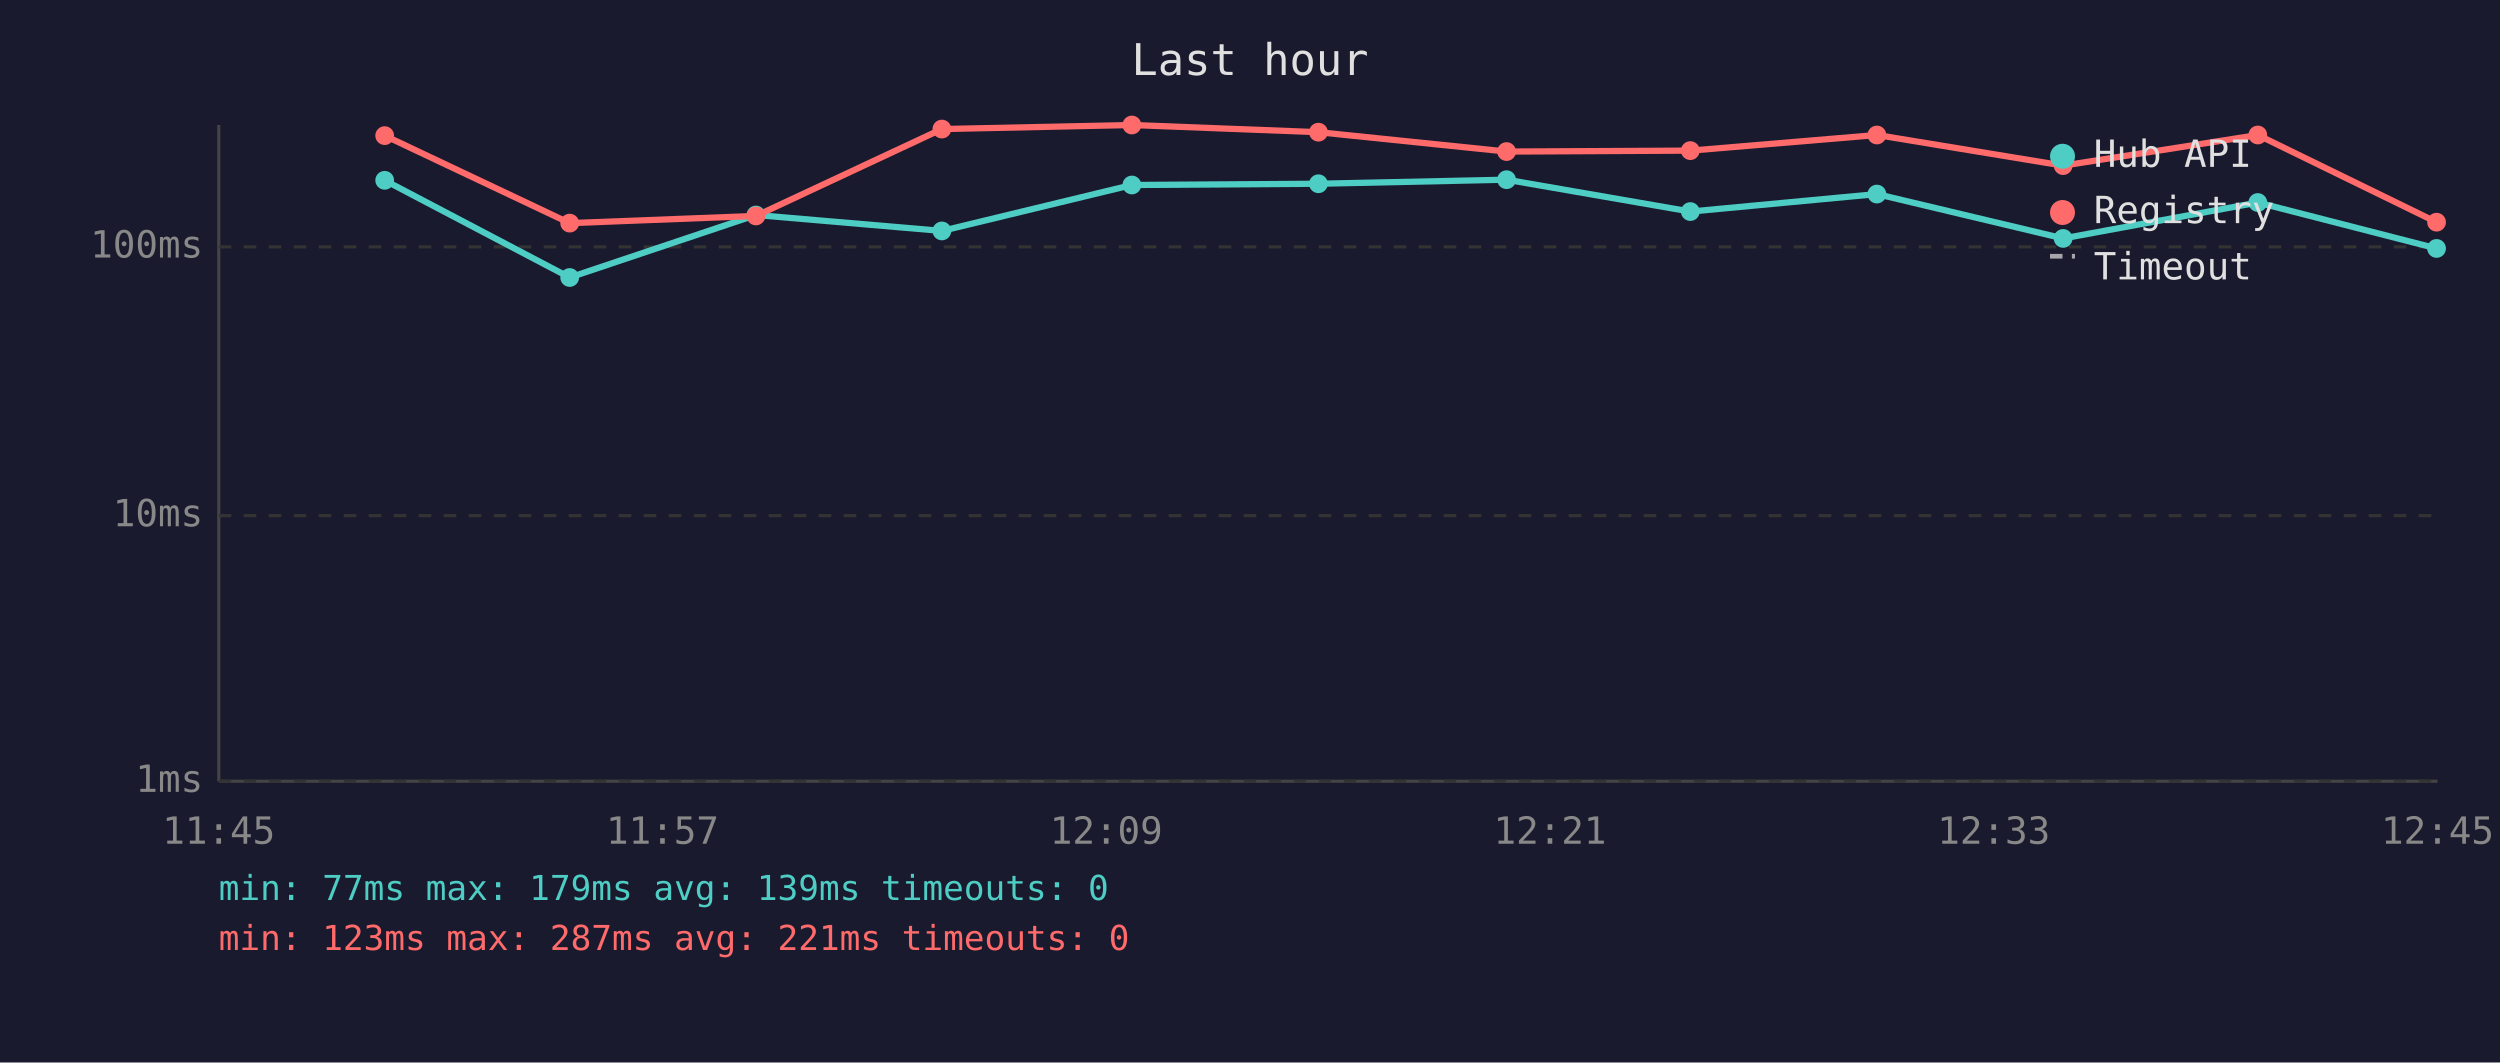
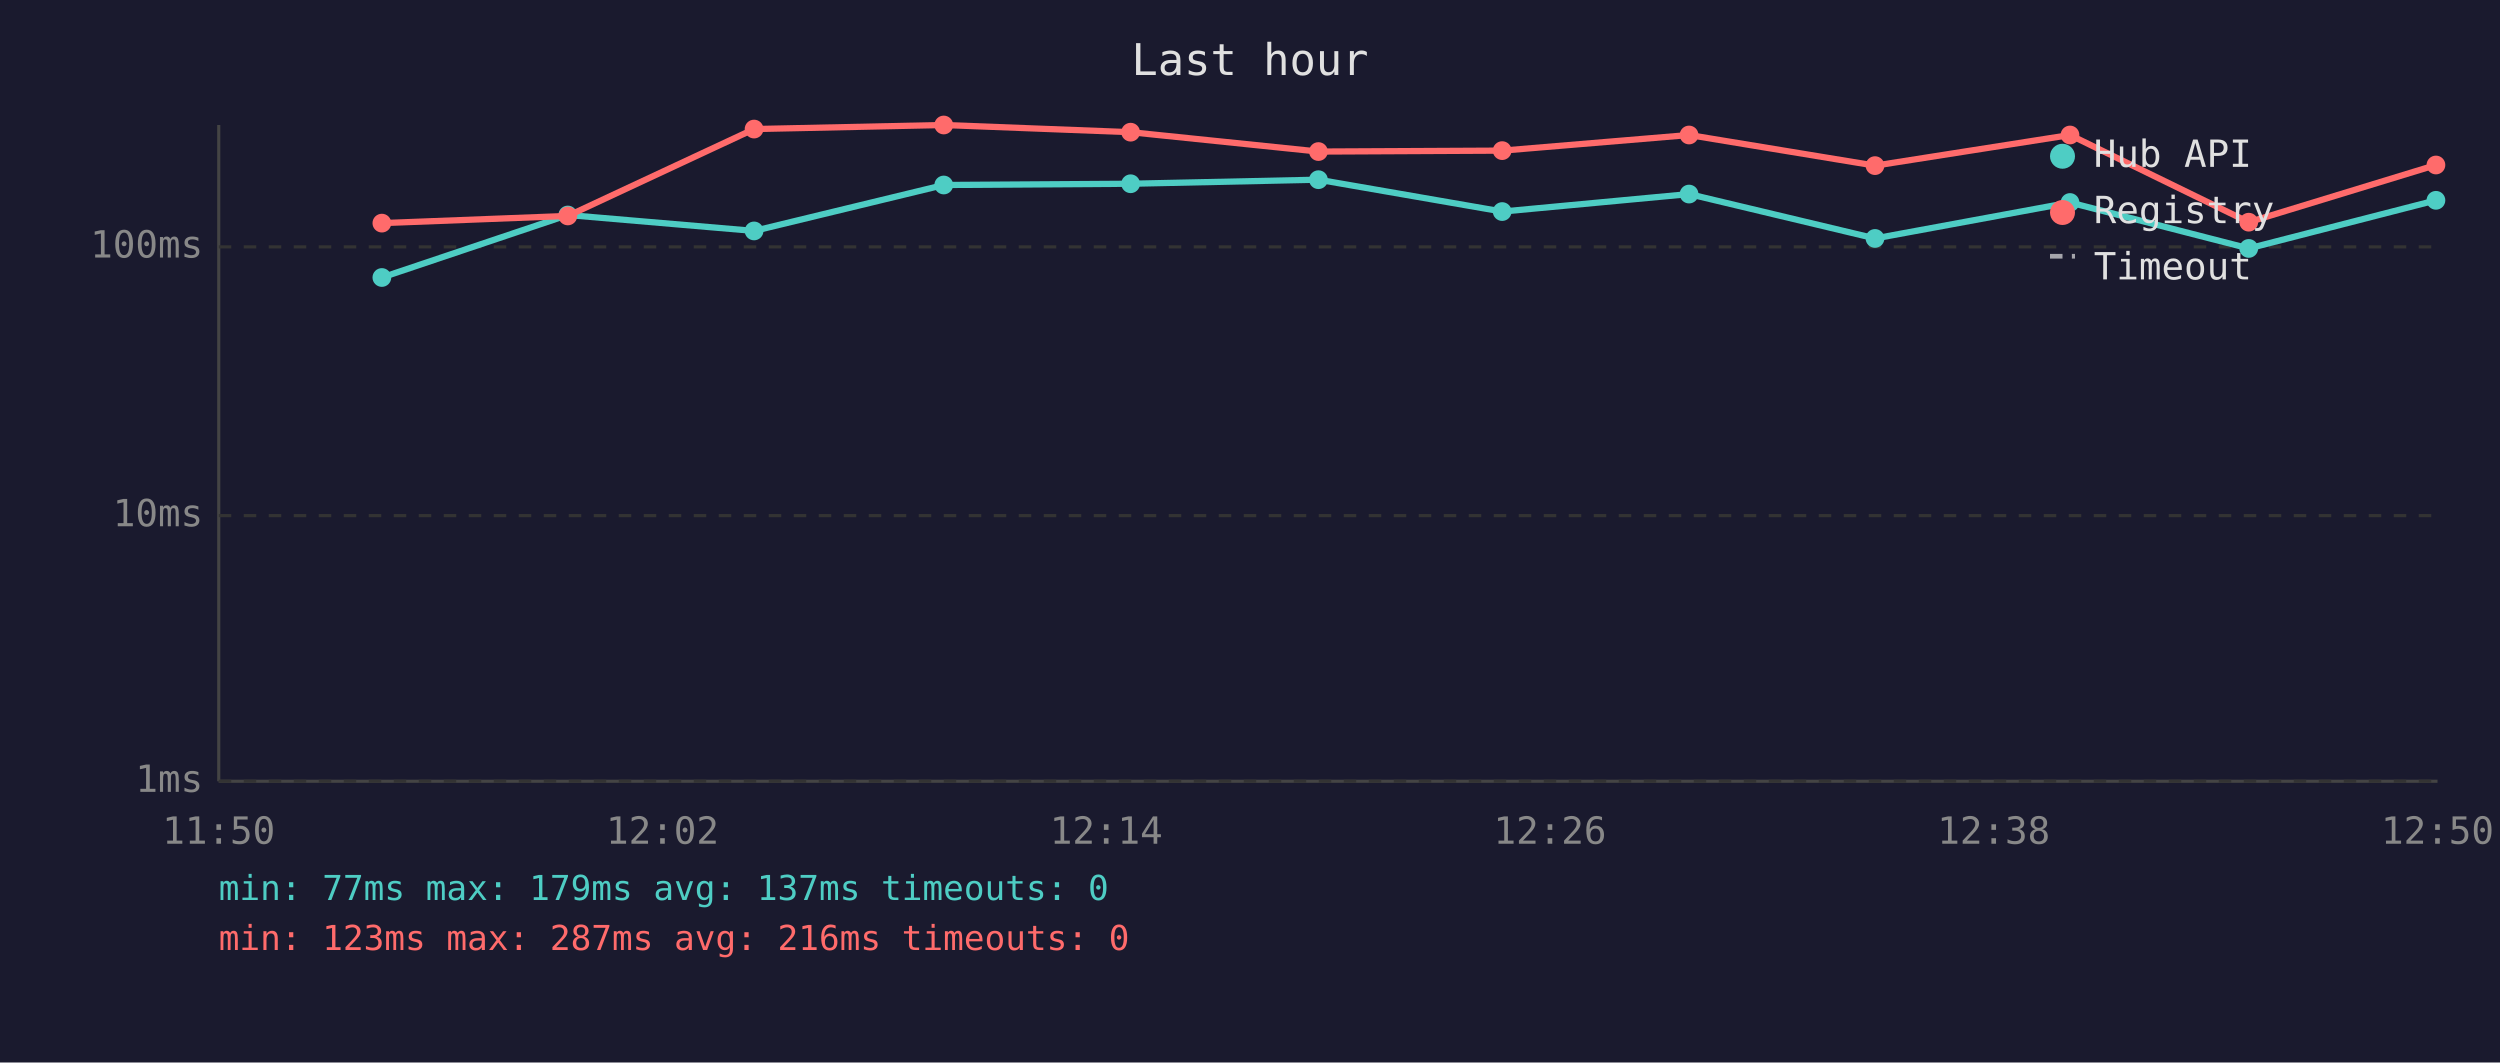
<svg xmlns="http://www.w3.org/2000/svg" viewBox="0 0 800 340" font-family="monospace" font-size="12">
  <rect width="800" height="340" fill="#1a1a2e" />
  <text x="400" y="24" fill="#e0e0e0" font-size="14" text-anchor="middle">Last hour</text>
  <line x1="70" y1="40" x2="70" y2="250" stroke="#444" stroke-width="1" />
  <line x1="70" y1="250" x2="780" y2="250" stroke="#444" stroke-width="1" />
  <line x1="70" y1="250" x2="780" y2="250" stroke="#333" stroke-width="1" stroke-dasharray="4" />
  <text x="65" y="250" fill="#888" text-anchor="end" dominant-baseline="middle">1ms</text>
  <line x1="70" y1="165" x2="780" y2="165" stroke="#333" stroke-width="1" stroke-dasharray="4" />
  <text x="65" y="165" fill="#888" text-anchor="end" dominant-baseline="middle">10ms</text>
  <line x1="70" y1="79" x2="780" y2="79" stroke="#333" stroke-width="1" stroke-dasharray="4" />
  <text x="65" y="79" fill="#888" text-anchor="end" dominant-baseline="middle">100ms</text>
-   <text x="70" y="270" fill="#888" text-anchor="middle">11:45</text>
-   <text x="212" y="270" fill="#888" text-anchor="middle">11:57</text>
-   <text x="354" y="270" fill="#888" text-anchor="middle">12:09</text>
-   <text x="496" y="270" fill="#888" text-anchor="middle">12:21</text>
-   <text x="638" y="270" fill="#888" text-anchor="middle">12:33</text>
-   <text x="780" y="270" fill="#888" text-anchor="middle">12:45</text>
-   <polyline points="123.1,57.7 182.3,88.8 241.9,68.8 301.4,73.9 362.2,59.2 421.9,58.8 482.1,57.5 540.9,67.7 600.6,62.1 660.2,76.3 722.5,64.8 779.7,79.5" fill="none" stroke="#4ecdc4" stroke-width="2" opacity="1" />
-   <circle cx="123.1" cy="57.7" r="3" fill="#4ecdc4" />
-   <circle cx="182.3" cy="88.8" r="3" fill="#4ecdc4" />
-   <circle cx="241.9" cy="68.8" r="3" fill="#4ecdc4" />
-   <circle cx="301.4" cy="73.9" r="3" fill="#4ecdc4" />
-   <circle cx="362.2" cy="59.2" r="3" fill="#4ecdc4" />
-   <circle cx="421.9" cy="58.8" r="3" fill="#4ecdc4" />
-   <circle cx="482.1" cy="57.5" r="3" fill="#4ecdc4" />
-   <circle cx="540.9" cy="67.7" r="3" fill="#4ecdc4" />
-   <circle cx="600.6" cy="62.1" r="3" fill="#4ecdc4" />
-   <circle cx="660.2" cy="76.3" r="3" fill="#4ecdc4" />
-   <circle cx="722.5" cy="64.8" r="3" fill="#4ecdc4" />
-   <circle cx="779.7" cy="79.5" r="3" fill="#4ecdc4" />
-   <polyline points="123.1,43.4 182.3,71.4 241.9,69.1 301.4,41.3 362.2,40.0 421.9,42.3 482.1,48.5 540.9,48.2 600.6,43.2 660.2,53.0 722.5,43.2 779.7,71.1" fill="none" stroke="#ff6b6b" stroke-width="2" opacity="1" />
-   <circle cx="123.1" cy="43.4" r="3" fill="#ff6b6b" />
-   <circle cx="182.3" cy="71.4" r="3" fill="#ff6b6b" />
-   <circle cx="241.9" cy="69.1" r="3" fill="#ff6b6b" />
-   <circle cx="301.4" cy="41.3" r="3" fill="#ff6b6b" />
-   <circle cx="362.2" cy="40.0" r="3" fill="#ff6b6b" />
-   <circle cx="421.9" cy="42.3" r="3" fill="#ff6b6b" />
-   <circle cx="482.1" cy="48.5" r="3" fill="#ff6b6b" />
-   <circle cx="540.9" cy="48.2" r="3" fill="#ff6b6b" />
-   <circle cx="600.6" cy="43.2" r="3" fill="#ff6b6b" />
-   <circle cx="660.2" cy="53.0" r="3" fill="#ff6b6b" />
-   <circle cx="722.5" cy="43.2" r="3" fill="#ff6b6b" />
-   <circle cx="779.7" cy="71.1" r="3" fill="#ff6b6b" />
+   <text x="70" y="270" fill="#888" text-anchor="middle">11:50</text>
+   <text x="212" y="270" fill="#888" text-anchor="middle">12:02</text>
+   <text x="354" y="270" fill="#888" text-anchor="middle">12:14</text>
+   <text x="496" y="270" fill="#888" text-anchor="middle">12:26</text>
+   <text x="638" y="270" fill="#888" text-anchor="middle">12:38</text>
+   <text x="780" y="270" fill="#888" text-anchor="middle">12:50</text>
+   <polyline points="122.2,88.8 181.7,68.8 241.3,73.9 302.0,59.2 361.8,58.8 421.9,57.5 480.7,67.7 540.5,62.1 600.0,76.3 662.4,64.8 719.6,79.5 779.5,64.1" fill="none" stroke="#4ecdc4" stroke-width="2" opacity="1" />
+   <circle cx="122.2" cy="88.8" r="3" fill="#4ecdc4" />
+   <circle cx="181.7" cy="68.8" r="3" fill="#4ecdc4" />
+   <circle cx="241.3" cy="73.9" r="3" fill="#4ecdc4" />
+   <circle cx="302.0" cy="59.2" r="3" fill="#4ecdc4" />
+   <circle cx="361.8" cy="58.8" r="3" fill="#4ecdc4" />
+   <circle cx="421.9" cy="57.5" r="3" fill="#4ecdc4" />
+   <circle cx="480.7" cy="67.7" r="3" fill="#4ecdc4" />
+   <circle cx="540.5" cy="62.1" r="3" fill="#4ecdc4" />
+   <circle cx="600.0" cy="76.3" r="3" fill="#4ecdc4" />
+   <circle cx="662.4" cy="64.8" r="3" fill="#4ecdc4" />
+   <circle cx="719.6" cy="79.5" r="3" fill="#4ecdc4" />
+   <circle cx="779.5" cy="64.1" r="3" fill="#4ecdc4" />
+   <polyline points="122.2,71.4 181.7,69.1 241.3,41.3 302.0,40.0 361.8,42.3 421.9,48.5 480.7,48.2 540.5,43.2 600.0,53.0 662.4,43.2 719.6,71.1 779.5,52.8" fill="none" stroke="#ff6b6b" stroke-width="2" opacity="1" />
+   <circle cx="122.2" cy="71.4" r="3" fill="#ff6b6b" />
+   <circle cx="181.7" cy="69.1" r="3" fill="#ff6b6b" />
+   <circle cx="241.3" cy="41.3" r="3" fill="#ff6b6b" />
+   <circle cx="302.0" cy="40.0" r="3" fill="#ff6b6b" />
+   <circle cx="361.8" cy="42.3" r="3" fill="#ff6b6b" />
+   <circle cx="421.9" cy="48.5" r="3" fill="#ff6b6b" />
+   <circle cx="480.7" cy="48.2" r="3" fill="#ff6b6b" />
+   <circle cx="540.5" cy="43.2" r="3" fill="#ff6b6b" />
+   <circle cx="600.0" cy="53.0" r="3" fill="#ff6b6b" />
+   <circle cx="662.4" cy="43.2" r="3" fill="#ff6b6b" />
+   <circle cx="719.6" cy="71.1" r="3" fill="#ff6b6b" />
+   <circle cx="779.5" cy="52.8" r="3" fill="#ff6b6b" />
  <circle cx="660" cy="50" r="4" fill="#4ecdc4" />
  <text x="670" y="50" fill="#e0e0e0" dominant-baseline="middle">Hub API</text>
  <circle cx="660" cy="68" r="4" fill="#ff6b6b" />
  <text x="670" y="68" fill="#e0e0e0" dominant-baseline="middle">Registry</text>
  <line x1="656" y1="82" x2="664" y2="82" stroke="#e0e0e0" stroke-width="1.5" stroke-dasharray="4,3" opacity="0.7" />
  <text x="670" y="86" fill="#e0e0e0" dominant-baseline="middle">Timeout</text>
-   <text x="70" y="288" fill="#4ecdc4" font-size="11">min: 77ms  max: 179ms  avg: 139ms  timeouts: 0</text>
-   <text x="70" y="304" fill="#ff6b6b" font-size="11">min: 123ms  max: 287ms  avg: 221ms  timeouts: 0</text>
+   <text x="70" y="288" fill="#4ecdc4" font-size="11">min: 77ms  max: 179ms  avg: 137ms  timeouts: 0</text>
+   <text x="70" y="304" fill="#ff6b6b" font-size="11">min: 123ms  max: 287ms  avg: 216ms  timeouts: 0</text>
</svg>
